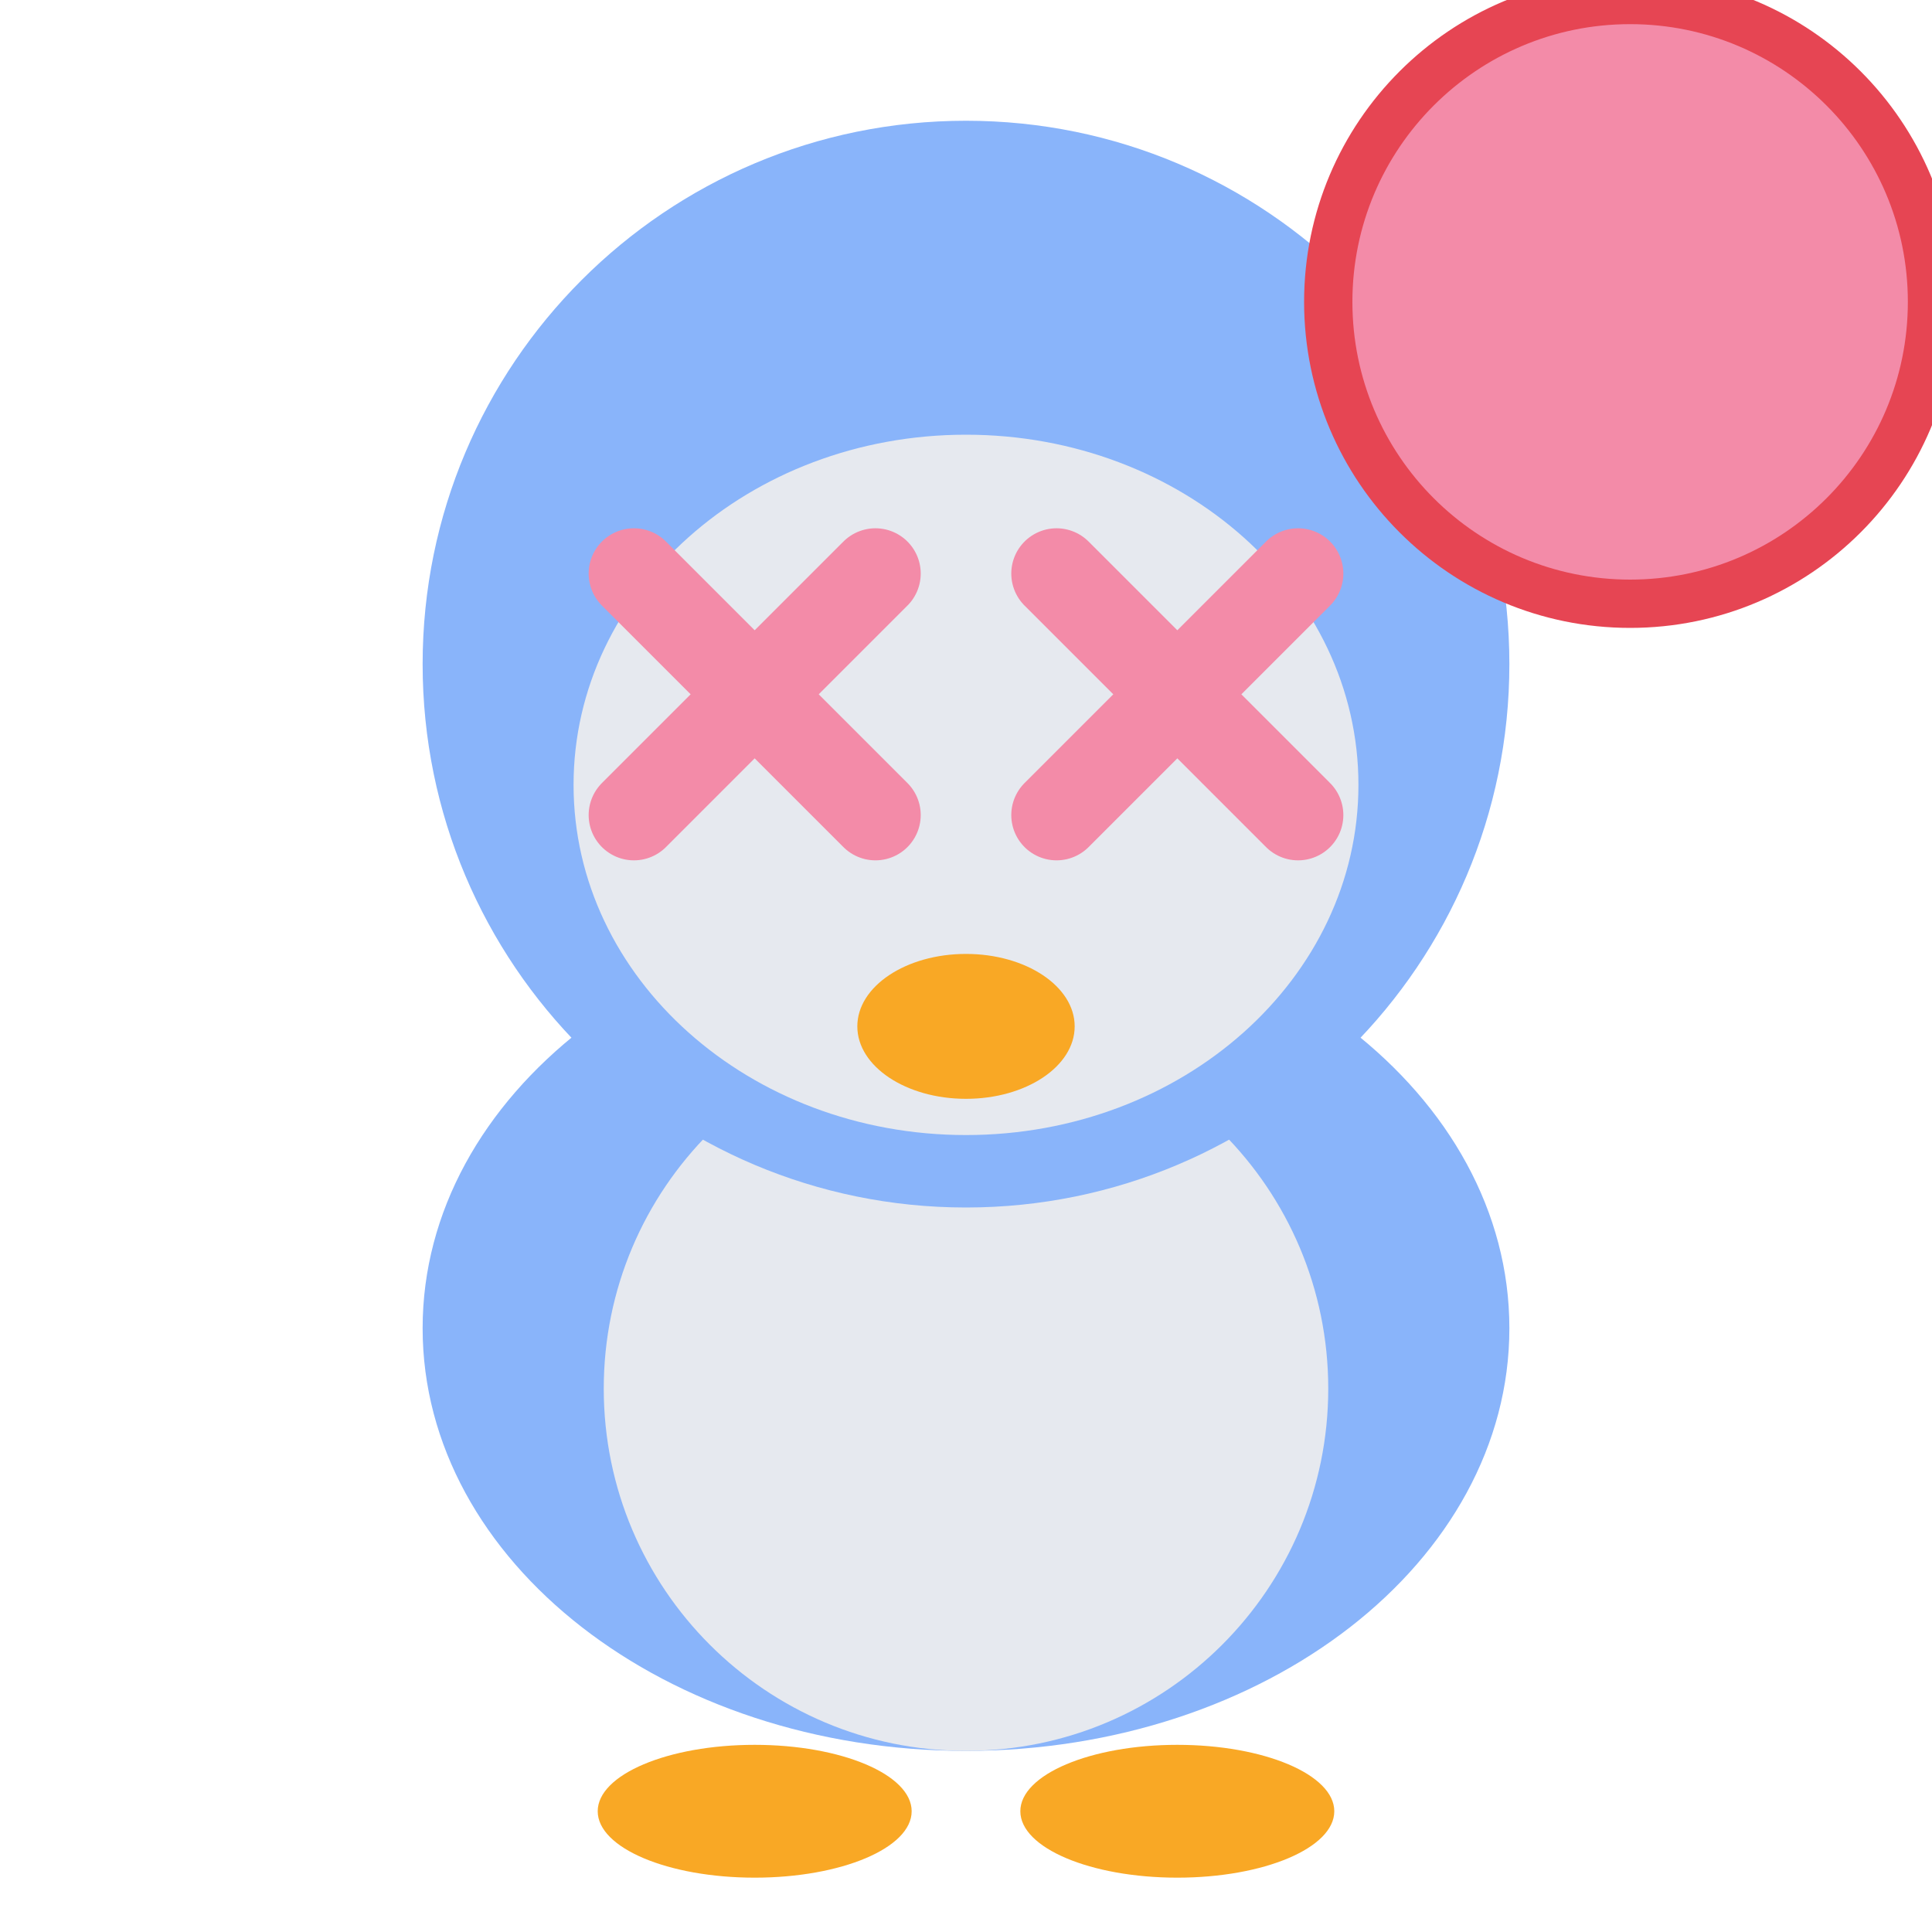
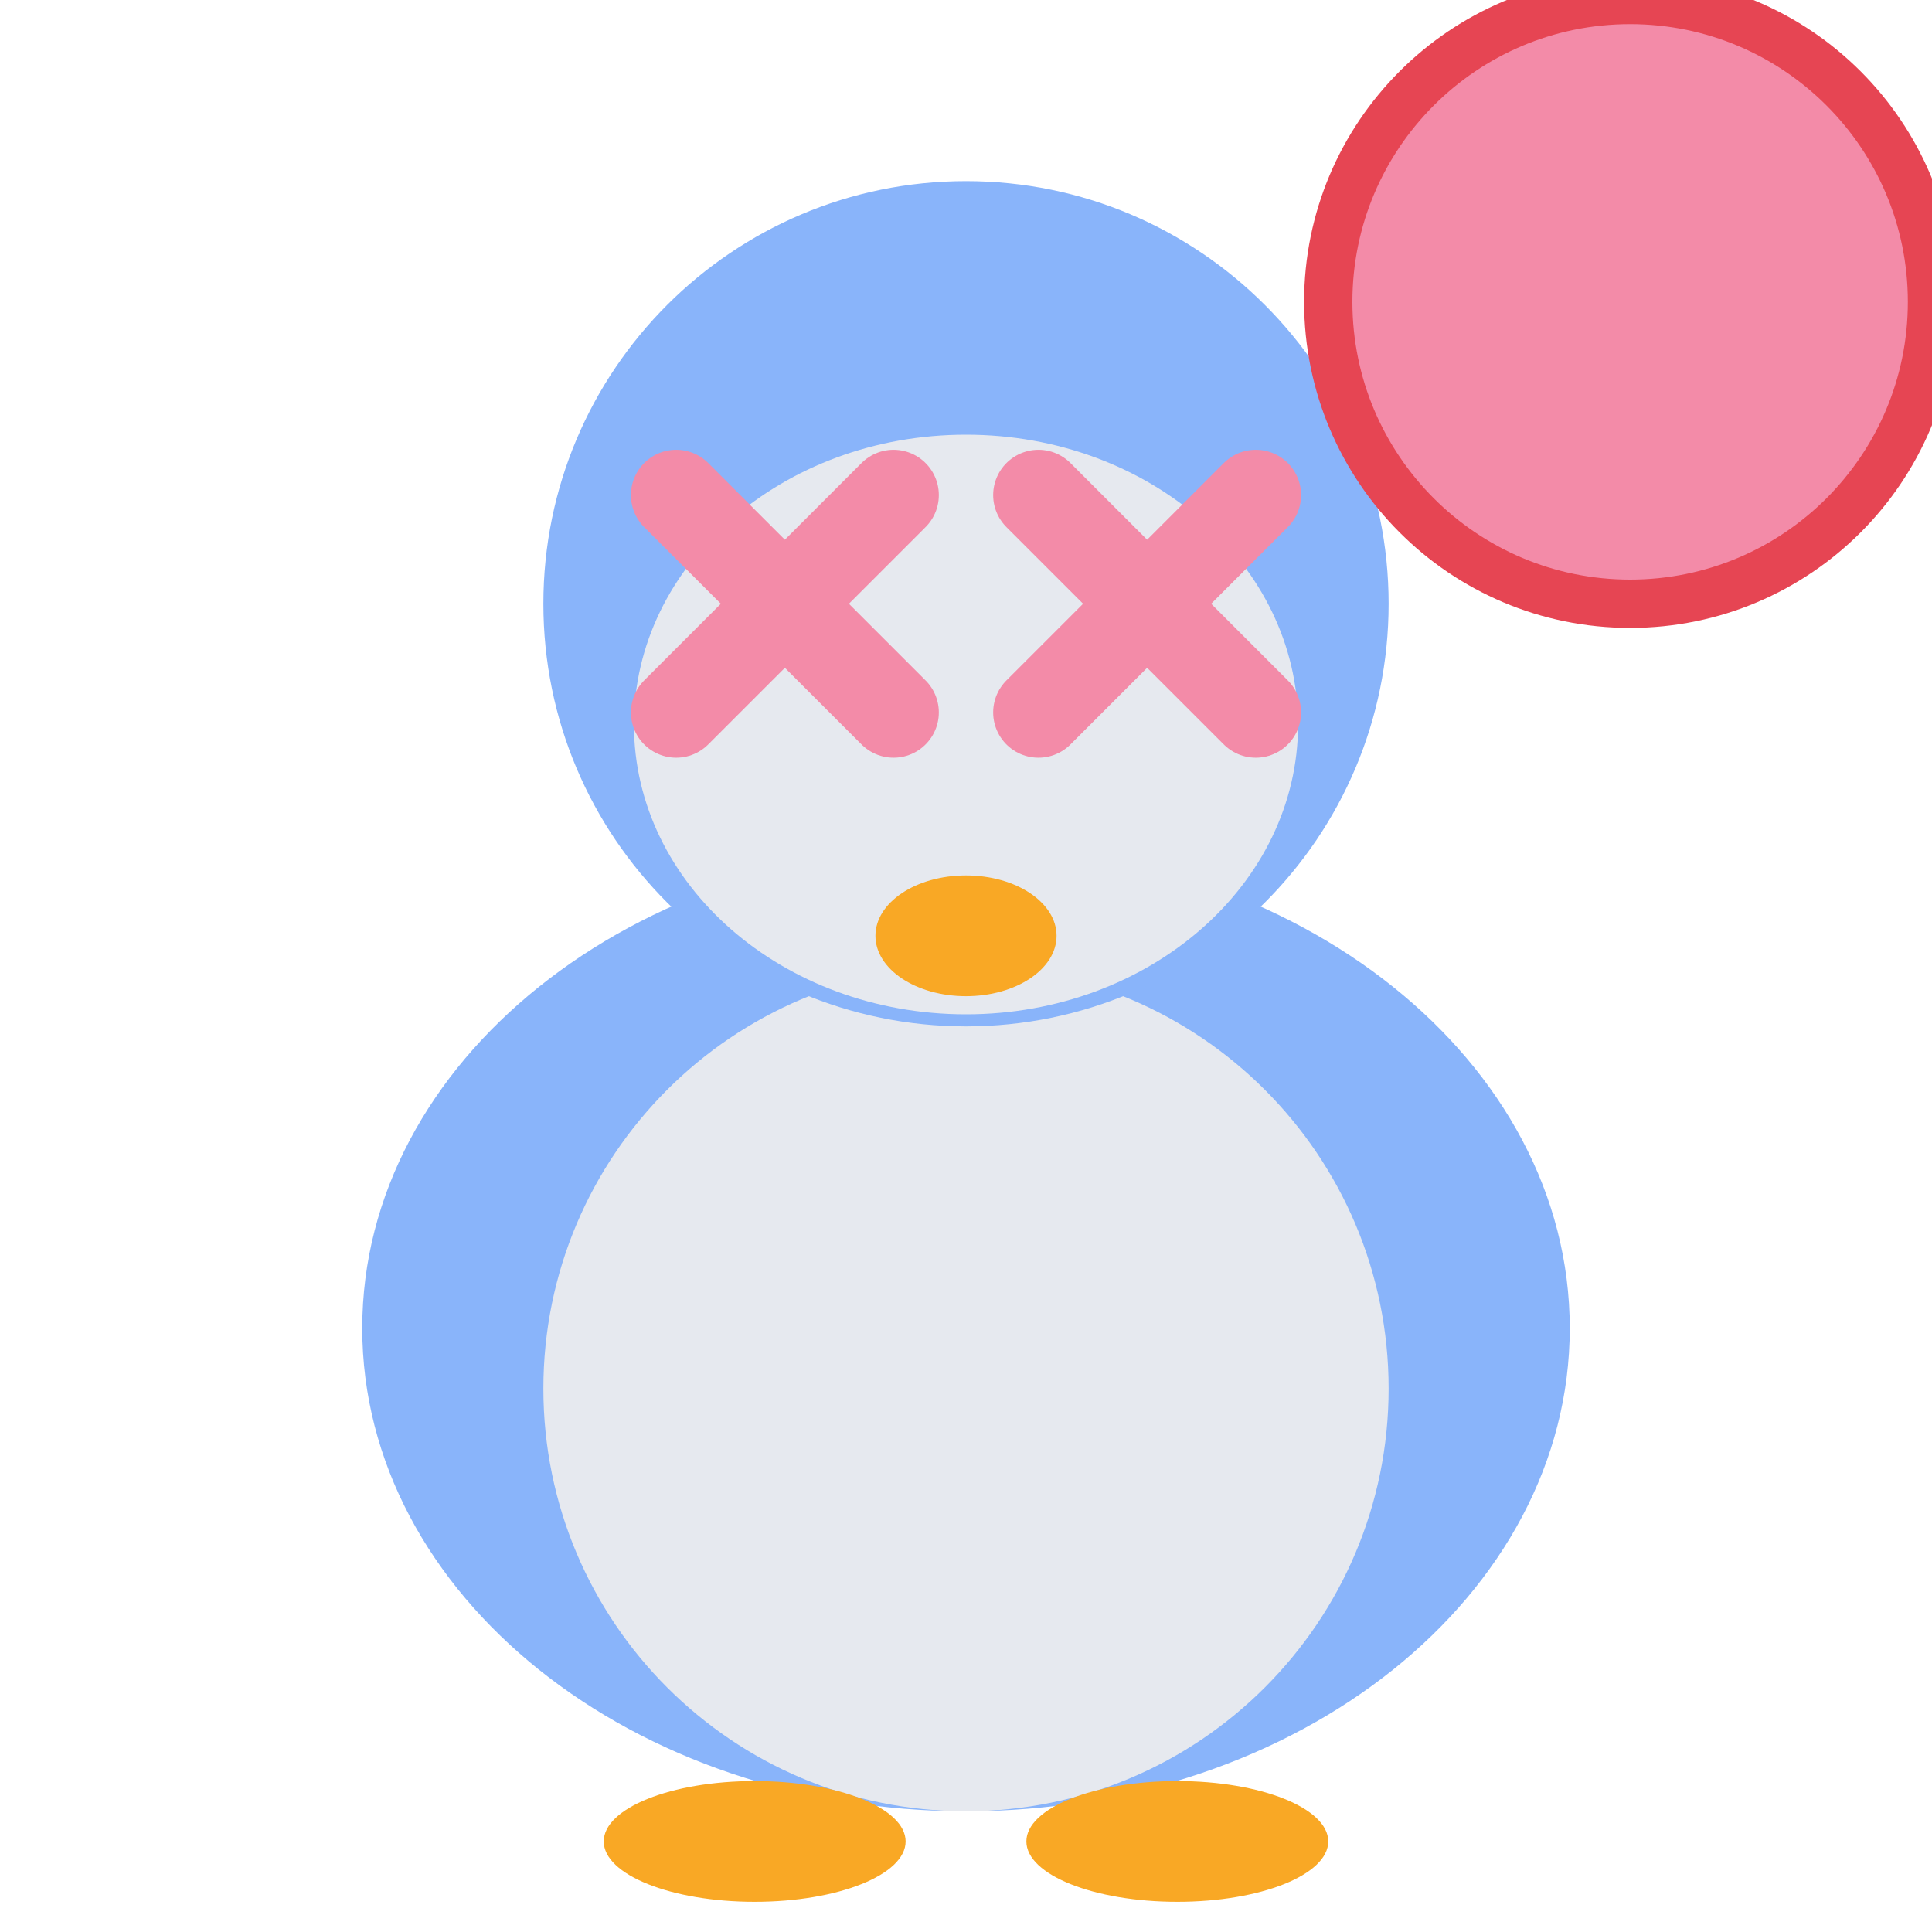
<svg xmlns="http://www.w3.org/2000/svg" viewBox="0 0 32 32">
-   <ellipse cx="16" cy="22" rx="9" ry="7" fill="#89b4fa" />
-   <ellipse cx="16" cy="23" rx="6" ry="6" fill="#e6e9ef" />
-   <circle cx="16" cy="11" r="9" fill="#89b4fa" />
-   <ellipse cx="16" cy="13" rx="6.5" ry="5.8" fill="#e6e9ef" />
-   <line x1="10.5" y1="9.5" x2="14.5" y2="13.5" stroke="#f38ba8" stroke-width="1.5" stroke-linecap="round" />
-   <line x1="14.5" y1="9.5" x2="10.5" y2="13.5" stroke="#f38ba8" stroke-width="1.5" stroke-linecap="round" />
-   <line x1="17.5" y1="9.5" x2="21.5" y2="13.5" stroke="#f38ba8" stroke-width="1.5" stroke-linecap="round" />
-   <line x1="21.5" y1="9.5" x2="17.5" y2="13.5" stroke="#f38ba8" stroke-width="1.5" stroke-linecap="round" />
-   <ellipse cx="16" cy="17" rx="1.8" ry="1.2" fill="#f9a825" />
-   <ellipse cx="12.5" cy="30" rx="2.6" ry="1.1" fill="#f9a825" />
-   <ellipse cx="19.5" cy="30" rx="2.6" ry="1.1" fill="#f9a825" />
+   <ellipse cx="16" cy="22" rx="10" ry="8" fill="#89b4fa" />
+   <ellipse cx="16" cy="23" rx="7" ry="7" fill="#e6e9ef" />
+   <circle cx="16" cy="10" r="7" fill="#89b4fa" />
+   <ellipse cx="16" cy="12" rx="5.5" ry="4.8" fill="#e6e9ef" />
+   <line x1="11.2" y1="8.2" x2="14.8" y2="11.8" stroke="#f38ba8" stroke-width="1.5" stroke-linecap="round" />
+   <line x1="14.8" y1="8.2" x2="11.2" y2="11.8" stroke="#f38ba8" stroke-width="1.5" stroke-linecap="round" />
+   <line x1="17.2" y1="8.2" x2="20.8" y2="11.8" stroke="#f38ba8" stroke-width="1.5" stroke-linecap="round" />
+   <line x1="20.8" y1="8.2" x2="17.2" y2="11.8" stroke="#f38ba8" stroke-width="1.5" stroke-linecap="round" />
+   <ellipse cx="16" cy="15.5" rx="1.5" ry="1" fill="#f9a825" />
+   <ellipse cx="12.5" cy="30.5" rx="2.5" ry="1" fill="#f9a825" />
+   <ellipse cx="19.5" cy="30.5" rx="2.5" ry="1" fill="#f9a825" />
  <circle cx="27" cy="5" r="5" fill="#f38ba8" stroke="#e64553" stroke-width="0.8" />
</svg>
